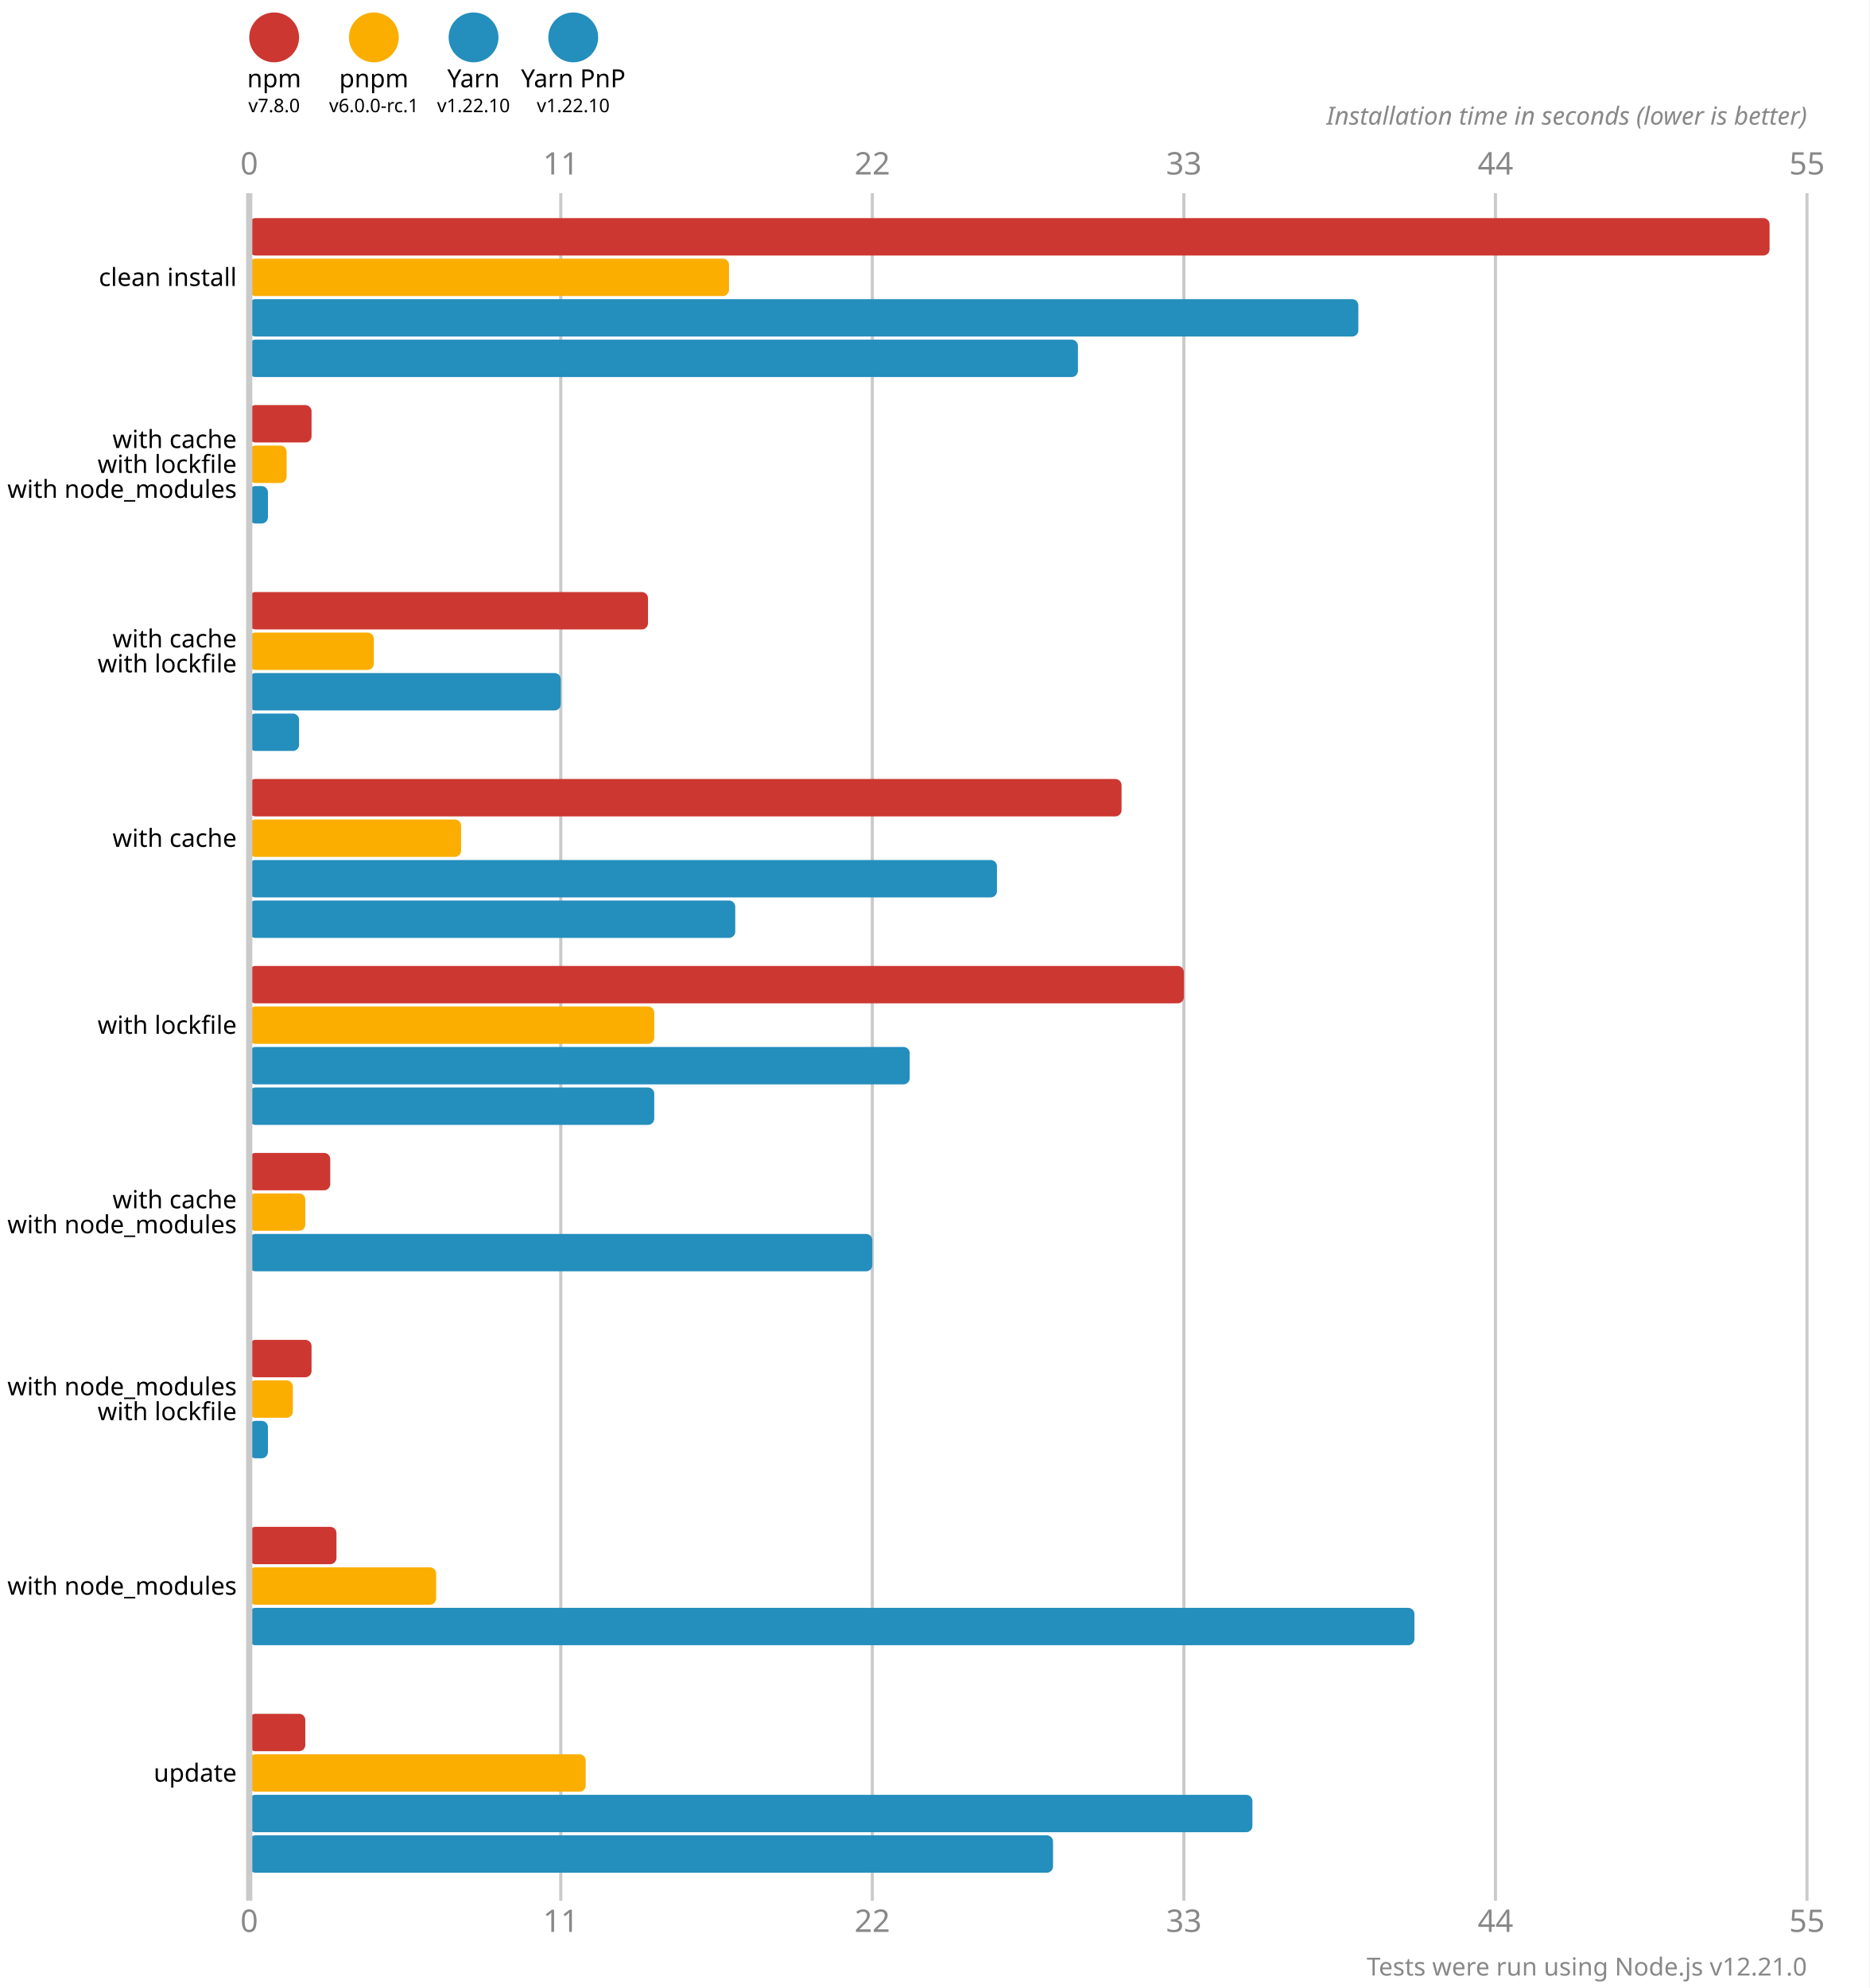
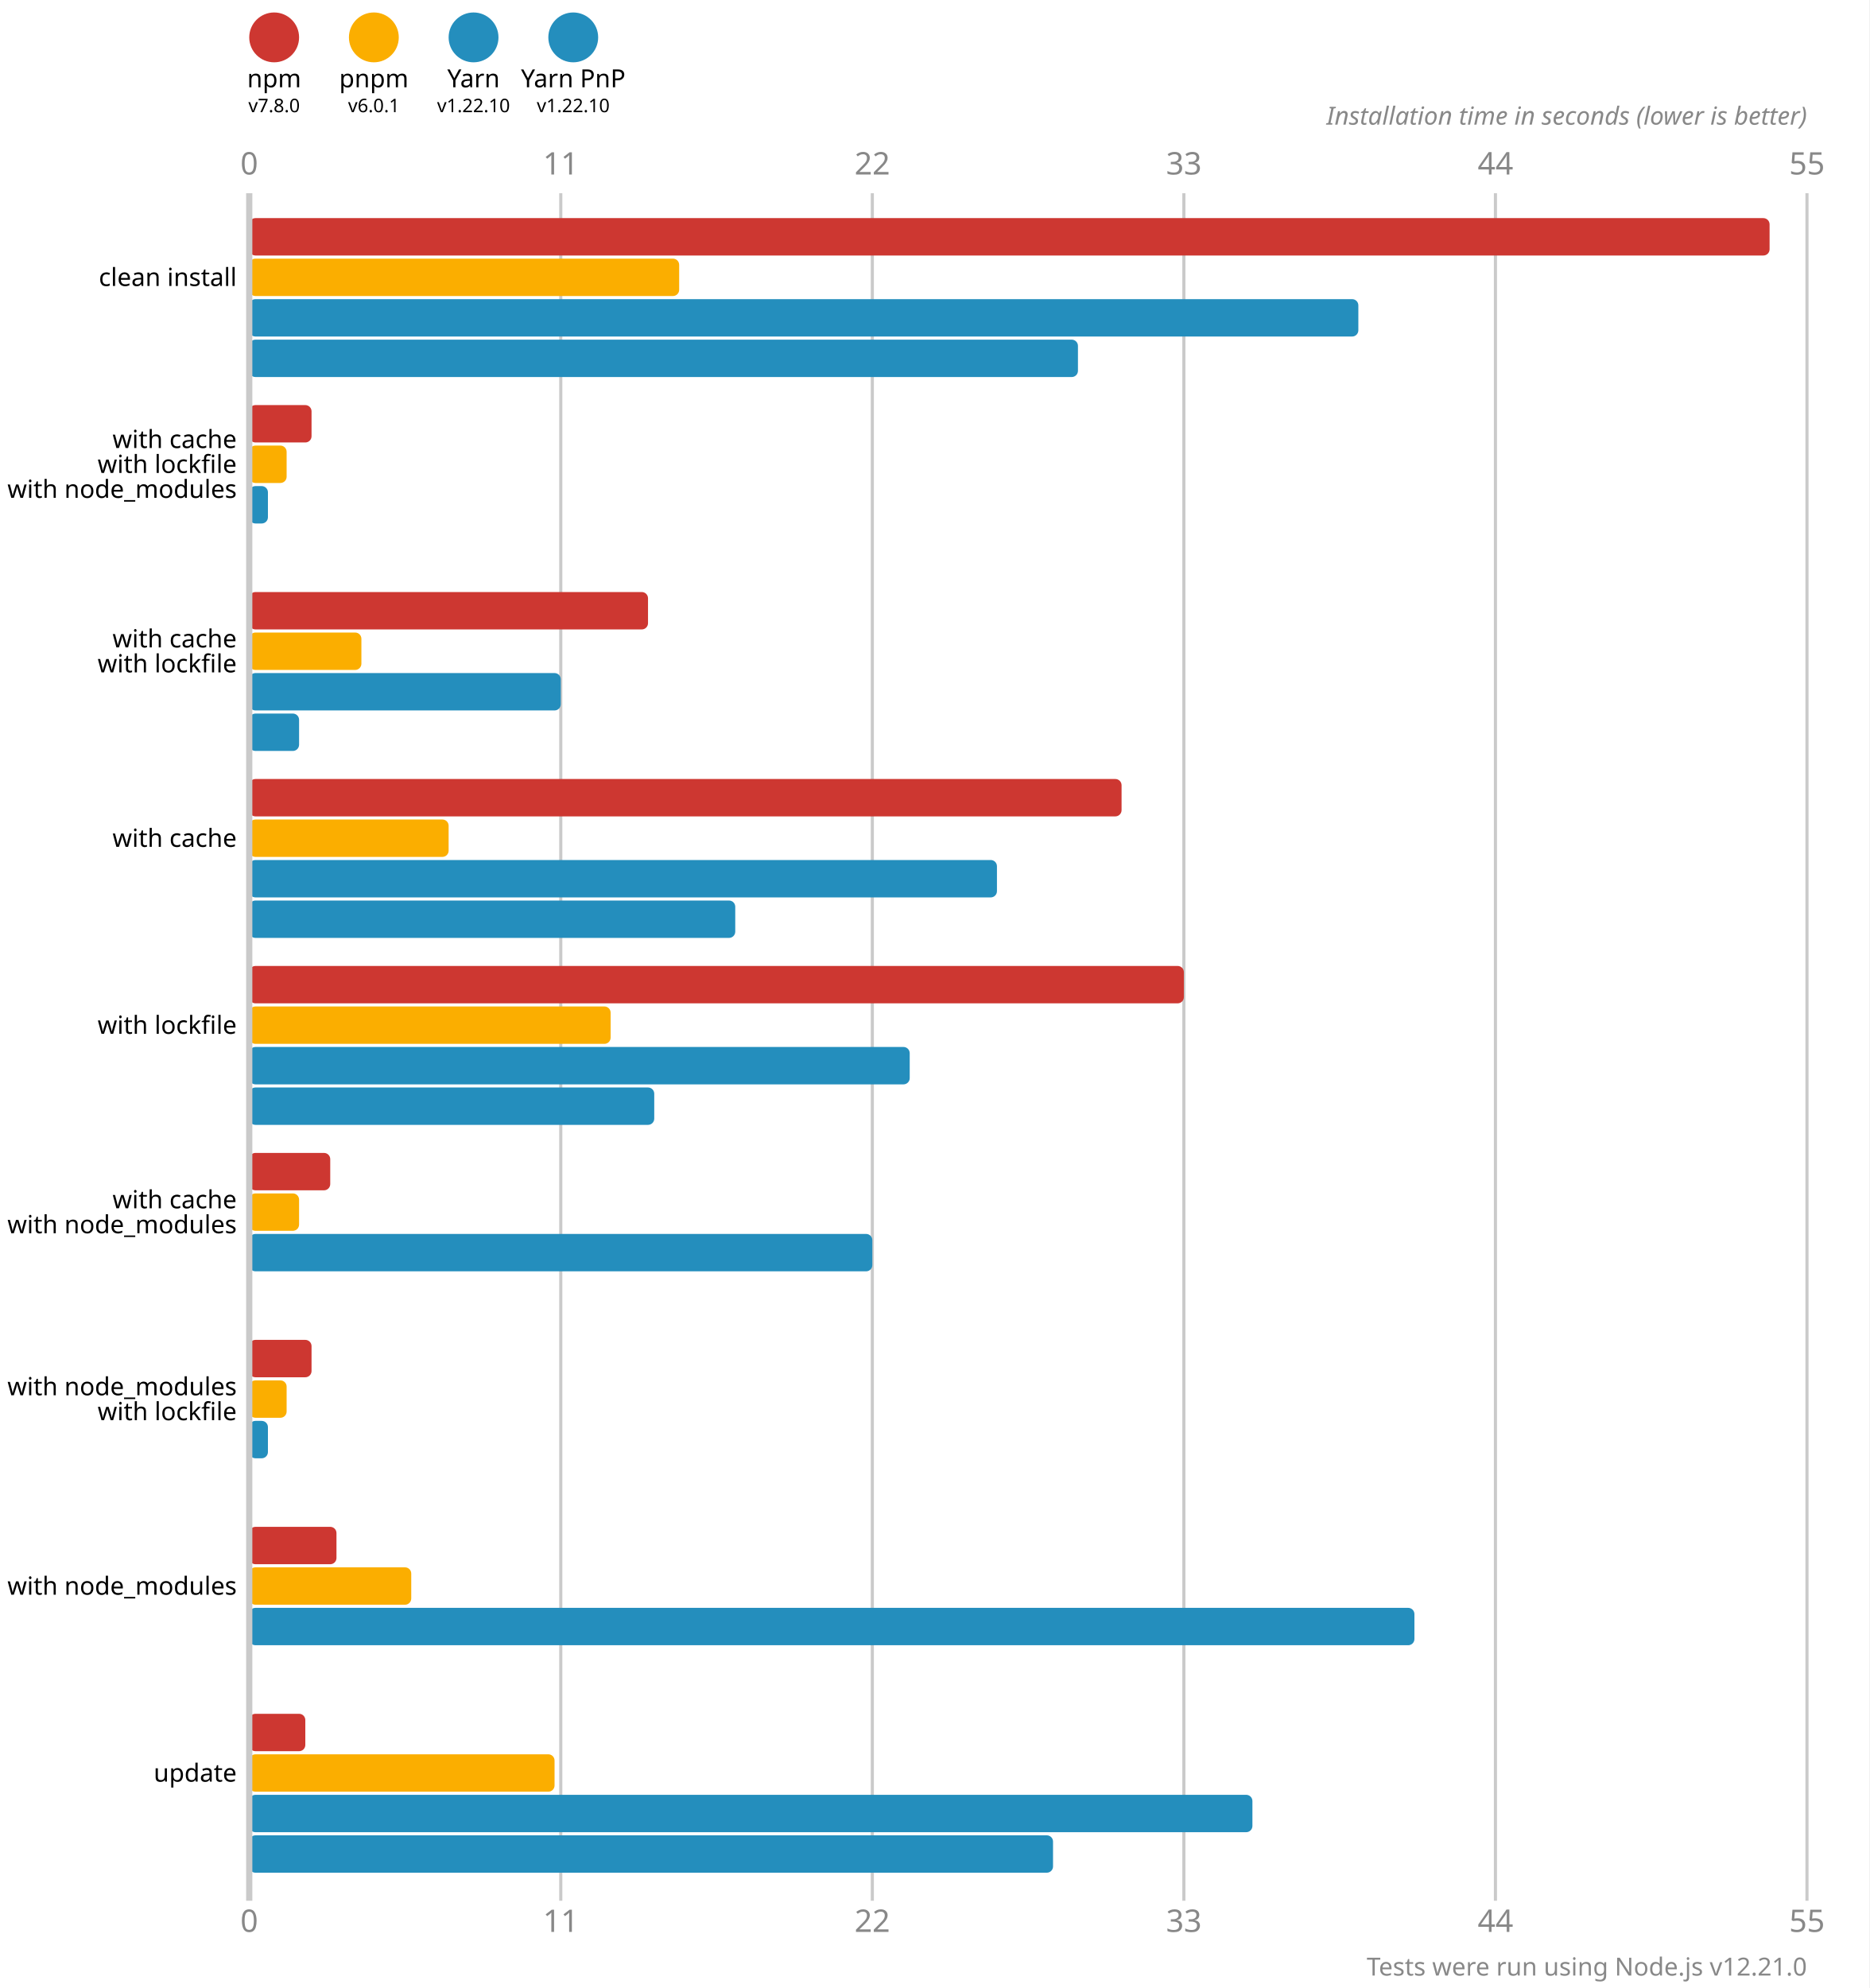
<svg xmlns="http://www.w3.org/2000/svg" version="1.1" viewBox="0 0 300 319">
  <style>
    .font { font-family: sans-serif; }
    .s3 { font-size: 3px; }
    .s4 { font-size: 4px; }
    .s5 { font-size: 5px; }
    .line { stroke: #cacaca; }
    .width { stroke-width: 0.5; }
    .text { fill: #888; }
  </style>
  <rect x="0" y="0" width="300" height="319" fill="#fff" />
  <circle cx="44" cy="6" r="4" fill="#cd3731" />
  <text x="44" y="14" class="font s4" text-anchor="middle">npm</text>
  <text x="44" y="18" class="font s3" text-anchor="middle">v7.8.0</text>
  <circle cx="60" cy="6" r="4" fill="#fbae00" />
  <text x="60" y="14" class="font s4" text-anchor="middle">pnpm</text>
-   <text x="60" y="18" class="font s3" text-anchor="middle">v6.0.0-rc.1</text>
+   <text x="60" y="18" class="font s3" text-anchor="middle">v6.0.1</text>
  <circle cx="76" cy="6" r="4" fill="#248ebd" />
  <text x="76" y="14" class="font s4" text-anchor="middle">Yarn</text>
  <text x="76" y="18" class="font s3" text-anchor="middle">v1.22.10</text>
  <circle cx="92" cy="6" r="4" fill="#248ebd" />
  <text x="92" y="14" class="font s4" text-anchor="middle">Yarn PnP</text>
  <text x="92" y="18" class="font s3" text-anchor="middle">v1.22.10</text>
  <text x="40" y="28" class="font s5 text" text-anchor="middle">0</text>
  <text x="40" y="310" class="font s5 text" text-anchor="middle">0</text>
  <line x1="90" y1="31" x2="90" y2="305" class="line width" />
  <text x="90" y="28" class="font s5 text" text-anchor="middle">11</text>
  <text x="90" y="310" class="font s5 text" text-anchor="middle">11</text>
  <line x1="140" y1="31" x2="140" y2="305" class="line width" />
  <text x="140" y="28" class="font s5 text" text-anchor="middle">22</text>
  <text x="140" y="310" class="font s5 text" text-anchor="middle">22</text>
  <line x1="190" y1="31" x2="190" y2="305" class="line width" />
  <text x="190" y="28" class="font s5 text" text-anchor="middle">33</text>
  <text x="190" y="310" class="font s5 text" text-anchor="middle">33</text>
  <line x1="240" y1="31" x2="240" y2="305" class="line width" />
  <text x="240" y="28" class="font s5 text" text-anchor="middle">44</text>
  <text x="240" y="310" class="font s5 text" text-anchor="middle">44</text>
  <line x1="290" y1="31" x2="290" y2="305" class="line width" />
  <text x="290" y="28" class="font s5 text" text-anchor="middle">55</text>
  <text x="290" y="310" class="font s5 text" text-anchor="middle">55</text>
  <text x="290" y="20" class="font s4 text" font-style="italic" text-anchor="end">Installation time in seconds (lower is better)</text>
  <rect x="40" y="35" width="244" height="6" fill="#cd3731" rx="1" ry="1" />
-   <rect x="40" y="41.5" width="77" height="6" fill="#fbae00" rx="1" ry="1" />
+   <rect x="40" y="41.5" width="69" height="6" fill="#fbae00" rx="1" ry="1" />
  <rect x="40" y="48" width="178" height="6" fill="#248ebd" rx="1" ry="1" />
  <rect x="40" y="54.5" width="133" height="6" fill="#248ebd" rx="1" ry="1" />
  <rect x="40" y="65" width="10" height="6" fill="#cd3731" rx="1" ry="1" />
  <rect x="40" y="71.5" width="6" height="6" fill="#fbae00" rx="1" ry="1" />
  <rect x="40" y="78" width="3" height="6" fill="#248ebd" rx="1" ry="1" />
  <rect x="40" y="84.5" width="0" height="6" fill="#248ebd" rx="1" ry="1" />
  <rect x="40" y="95" width="64" height="6" fill="#cd3731" rx="1" ry="1" />
-   <rect x="40" y="101.5" width="20" height="6" fill="#fbae00" rx="1" ry="1" />
+   <rect x="40" y="101.5" width="18" height="6" fill="#fbae00" rx="1" ry="1" />
  <rect x="40" y="108" width="50" height="6" fill="#248ebd" rx="1" ry="1" />
  <rect x="40" y="114.5" width="8" height="6" fill="#248ebd" rx="1" ry="1" />
  <rect x="40" y="125" width="140" height="6" fill="#cd3731" rx="1" ry="1" />
-   <rect x="40" y="131.5" width="34" height="6" fill="#fbae00" rx="1" ry="1" />
+   <rect x="40" y="131.5" width="32" height="6" fill="#fbae00" rx="1" ry="1" />
  <rect x="40" y="138" width="120" height="6" fill="#248ebd" rx="1" ry="1" />
  <rect x="40" y="144.5" width="78" height="6" fill="#248ebd" rx="1" ry="1" />
  <rect x="40" y="155" width="150" height="6" fill="#cd3731" rx="1" ry="1" />
-   <rect x="40" y="161.5" width="65" height="6" fill="#fbae00" rx="1" ry="1" />
+   <rect x="40" y="161.5" width="58" height="6" fill="#fbae00" rx="1" ry="1" />
  <rect x="40" y="168" width="106" height="6" fill="#248ebd" rx="1" ry="1" />
  <rect x="40" y="174.5" width="65" height="6" fill="#248ebd" rx="1" ry="1" />
  <rect x="40" y="185" width="13" height="6" fill="#cd3731" rx="1" ry="1" />
-   <rect x="40" y="191.5" width="9" height="6" fill="#fbae00" rx="1" ry="1" />
+   <rect x="40" y="191.5" width="8" height="6" fill="#fbae00" rx="1" ry="1" />
  <rect x="40" y="198" width="100" height="6" fill="#248ebd" rx="1" ry="1" />
  <rect x="40" y="204.5" width="0" height="6" fill="#248ebd" rx="1" ry="1" />
  <rect x="40" y="215" width="10" height="6" fill="#cd3731" rx="1" ry="1" />
-   <rect x="40" y="221.5" width="7" height="6" fill="#fbae00" rx="1" ry="1" />
+   <rect x="40" y="221.5" width="6" height="6" fill="#fbae00" rx="1" ry="1" />
  <rect x="40" y="228" width="3" height="6" fill="#248ebd" rx="1" ry="1" />
  <rect x="40" y="234.5" width="0" height="6" fill="#248ebd" rx="1" ry="1" />
  <rect x="40" y="245" width="14" height="6" fill="#cd3731" rx="1" ry="1" />
-   <rect x="40" y="251.5" width="30" height="6" fill="#fbae00" rx="1" ry="1" />
+   <rect x="40" y="251.5" width="26" height="6" fill="#fbae00" rx="1" ry="1" />
  <rect x="40" y="258" width="187" height="6" fill="#248ebd" rx="1" ry="1" />
  <rect x="40" y="264.5" width="0" height="6" fill="#248ebd" rx="1" ry="1" />
  <rect x="40" y="275" width="9" height="6" fill="#cd3731" rx="1" ry="1" />
-   <rect x="40" y="281.5" width="54" height="6" fill="#fbae00" rx="1" ry="1" />
+   <rect x="40" y="281.5" width="49" height="6" fill="#fbae00" rx="1" ry="1" />
  <rect x="40" y="288" width="161" height="6" fill="#248ebd" rx="1" ry="1" />
  <rect x="40" y="294.5" width="129" height="6" fill="#248ebd" rx="1" ry="1" />
  <line x1="40" y1="31" x2="40" y2="305" class="line" />
  <text x="38" y="44.5" class="font s4" dominant-baseline="middle" text-anchor="end">clean install</text>
  <text x="38" y="70.5" class="font s4" dominant-baseline="middle" text-anchor="end">with cache</text>
  <text x="38" y="74.5" class="font s4" dominant-baseline="middle" text-anchor="end">with lockfile</text>
  <text x="38" y="78.5" class="font s4" dominant-baseline="middle" text-anchor="end">with node_modules</text>
  <text x="38" y="102.5" class="font s4" dominant-baseline="middle" text-anchor="end">with cache</text>
  <text x="38" y="106.5" class="font s4" dominant-baseline="middle" text-anchor="end">with lockfile</text>
  <text x="38" y="134.5" class="font s4" dominant-baseline="middle" text-anchor="end">with cache</text>
  <text x="38" y="164.5" class="font s4" dominant-baseline="middle" text-anchor="end">with lockfile</text>
  <text x="38" y="192.5" class="font s4" dominant-baseline="middle" text-anchor="end">with cache</text>
  <text x="38" y="196.5" class="font s4" dominant-baseline="middle" text-anchor="end">with node_modules</text>
  <text x="38" y="222.5" class="font s4" dominant-baseline="middle" text-anchor="end">with node_modules</text>
  <text x="38" y="226.5" class="font s4" dominant-baseline="middle" text-anchor="end">with lockfile</text>
  <text x="38" y="254.5" class="font s4" dominant-baseline="middle" text-anchor="end">with node_modules</text>
  <text x="38" y="284.5" class="font s4" dominant-baseline="middle" text-anchor="end">update</text>
  <text x="290" y="317" class="font s4 text" text-anchor="end">Tests were run using Node.js v12.21.0</text>
</svg>
